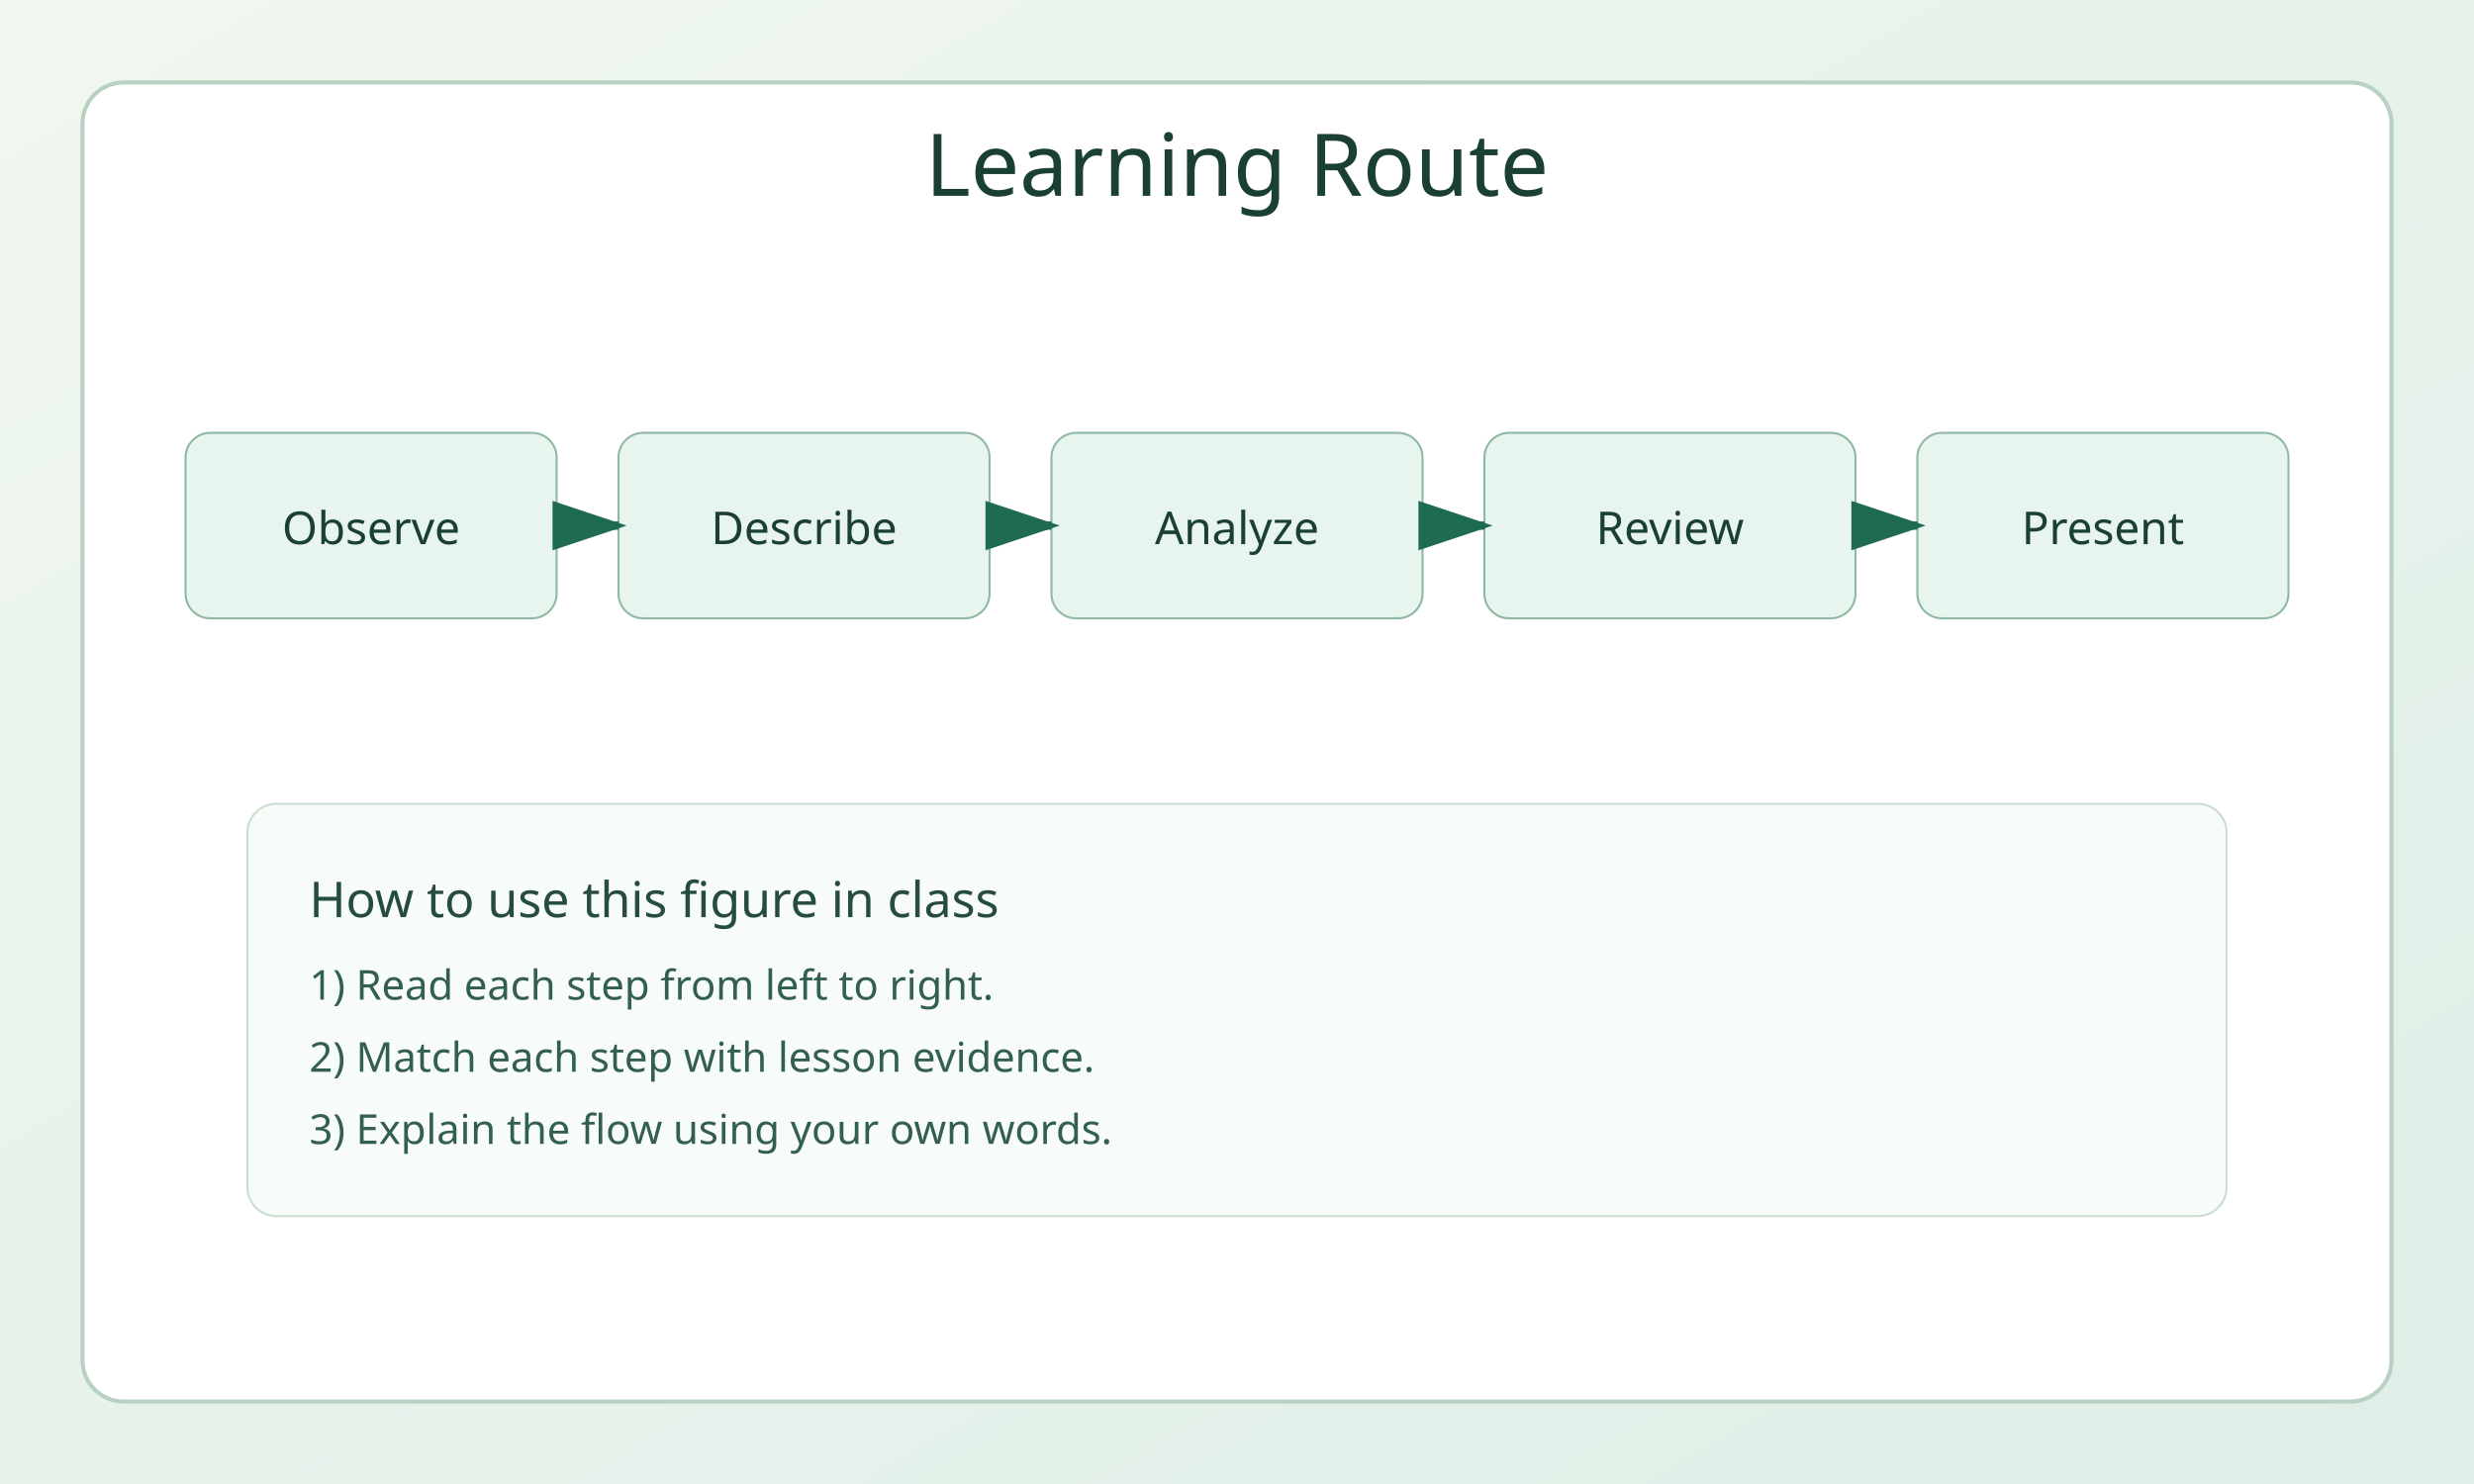
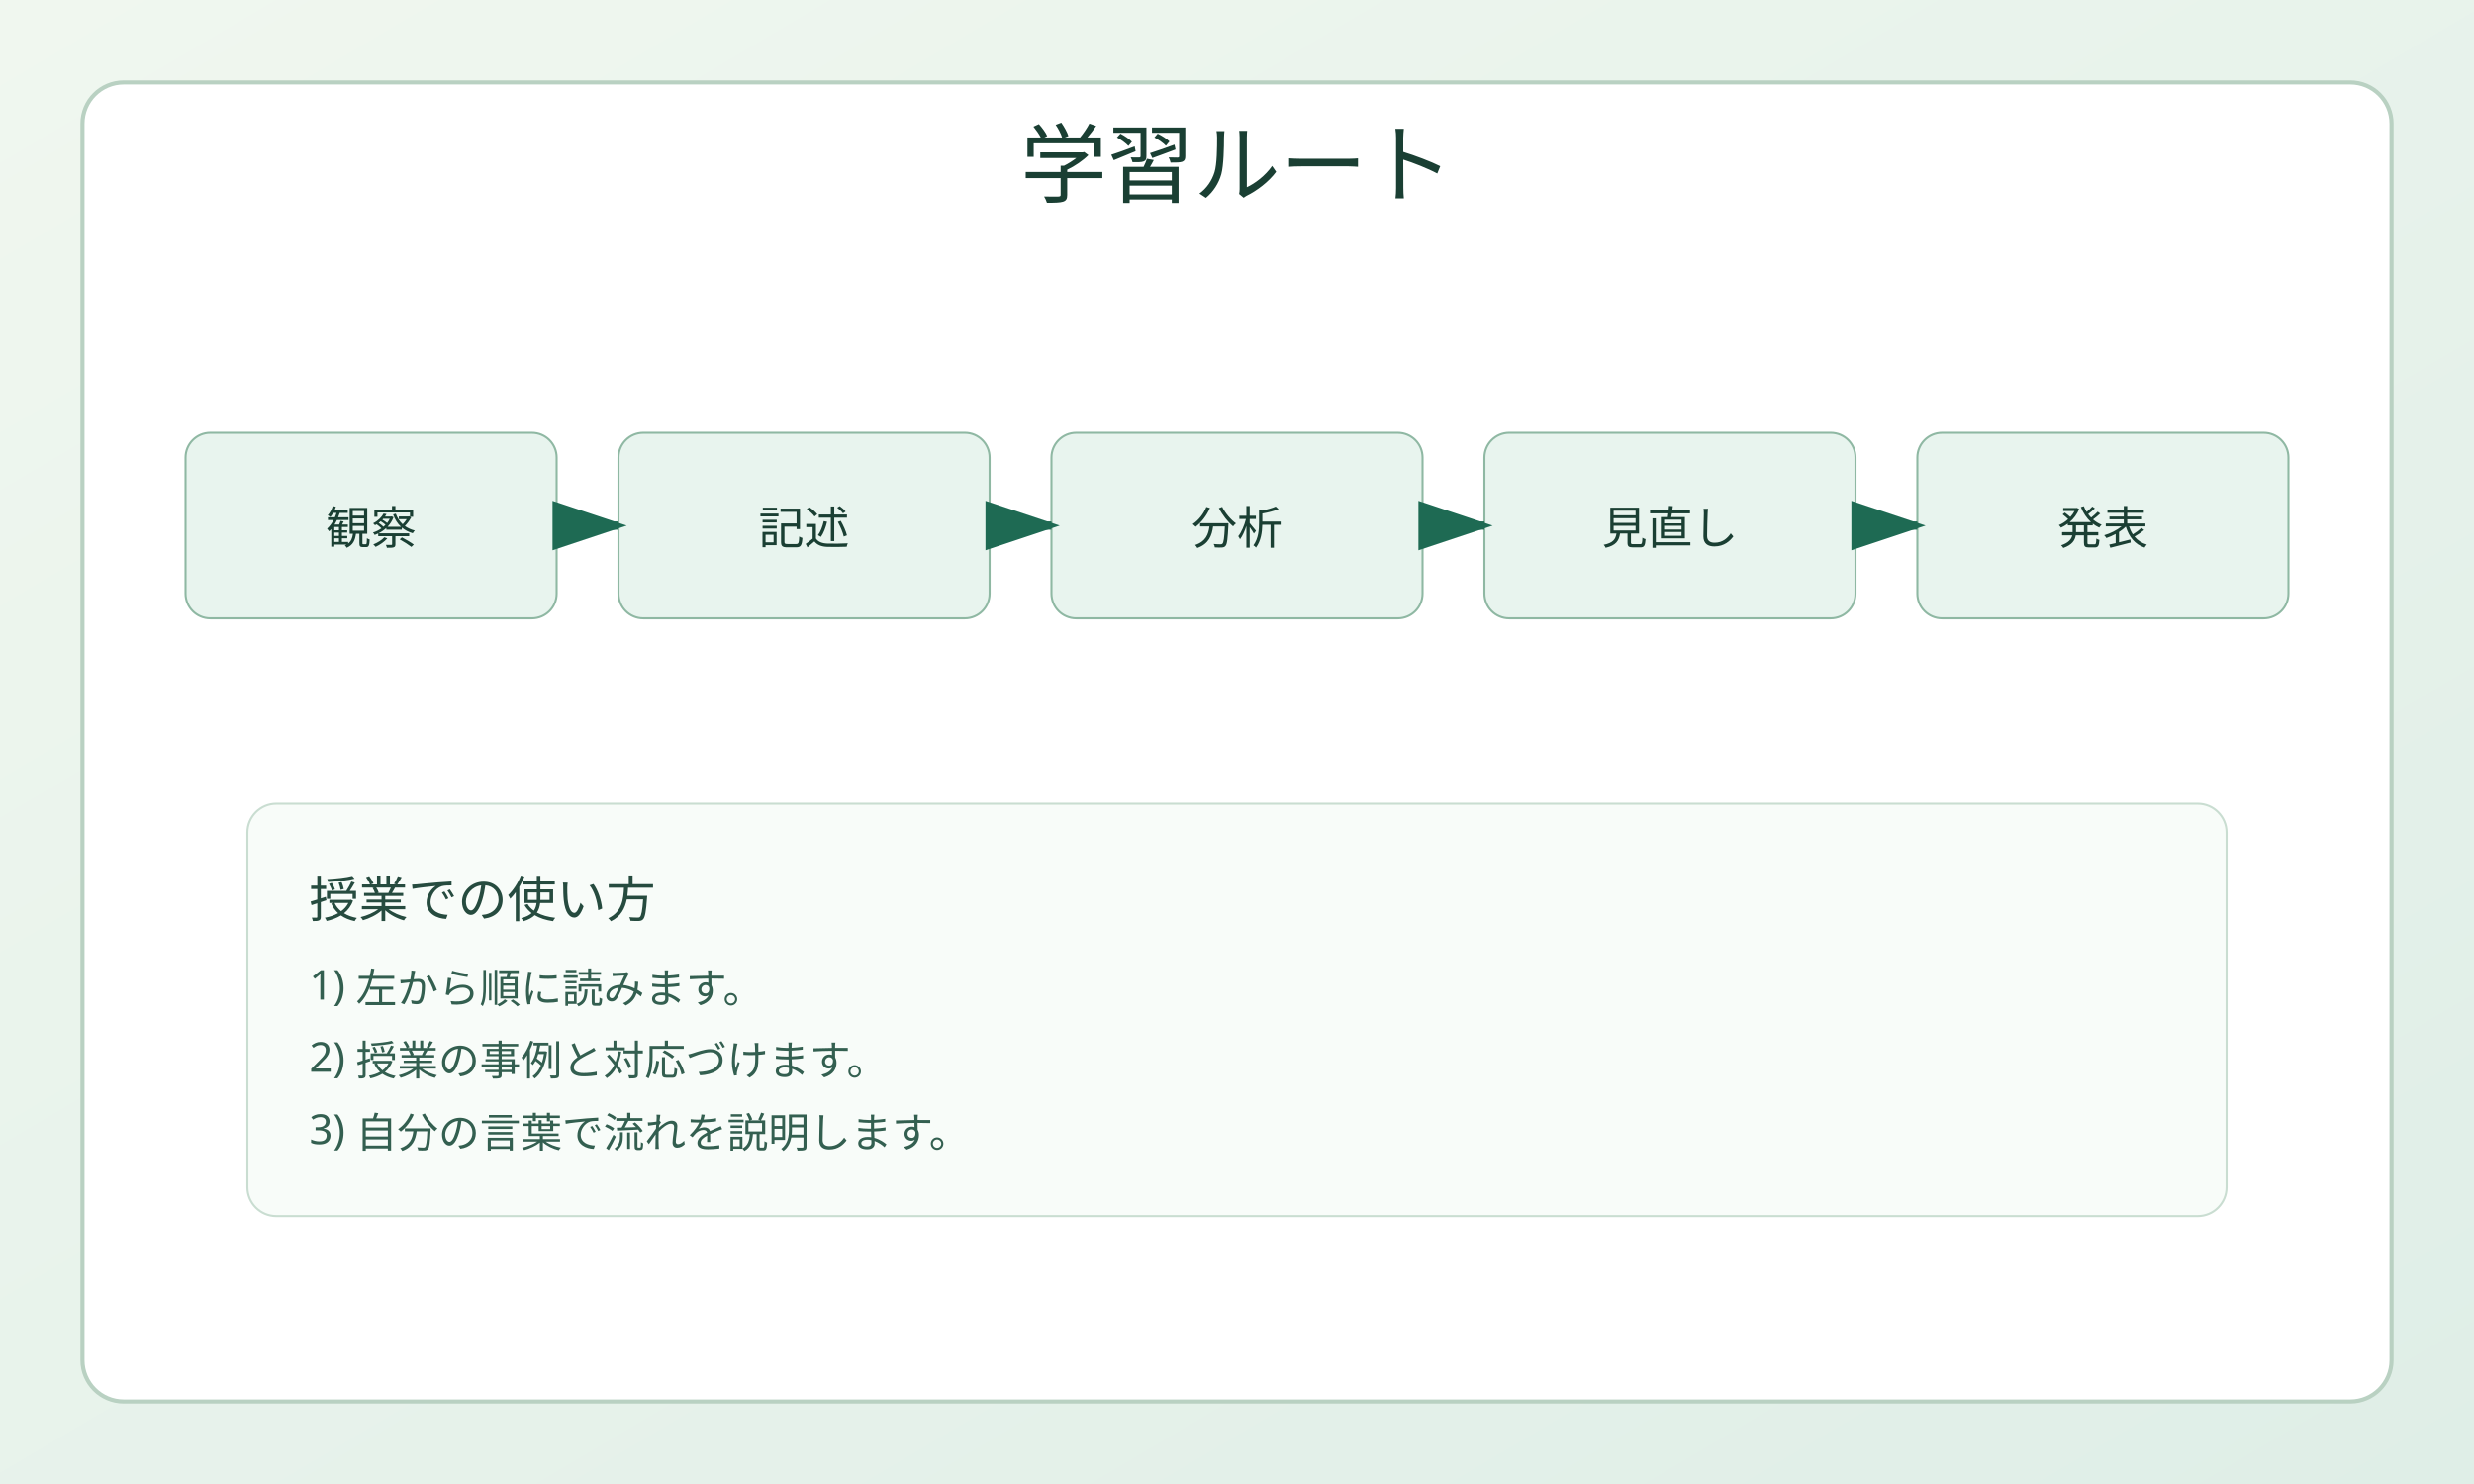
<svg xmlns="http://www.w3.org/2000/svg" width="1200" height="720" viewBox="0 0 1200 720" role="img" aria-labelledby="t d">
  <defs>
    <linearGradient id="g" x1="0" y1="0" x2="1" y2="1">
      <stop offset="0%" stop-color="#f0f7ef" />
      <stop offset="100%" stop-color="#dfeee7" />
    </linearGradient>
    <marker id="arrow" markerWidth="10" markerHeight="10" refX="8" refY="3" orient="auto">
      <path d="M0,0 L0,6 L9,3 z" fill="#1e6a53" />
    </marker>
  </defs>
  <rect x="0" y="0" width="1200" height="720" fill="url(#g)" />
  <rect x="40" y="40" width="1120" height="640" rx="20" fill="#ffffff" stroke="#b9d1c2" stroke-width="2" />
-   <text x="600" y="95" text-anchor="middle" font-family="Verdana, sans-serif" font-size="42" fill="#1a3f33">Learning Route</text>
+   <text x="600" y="95" text-anchor="middle" font-family="Verdana, sans-serif" font-size="42" fill="#1a3f33">学習ルート</text>
  <rect x="90" y="210" width="180" height="90" rx="12" fill="#e8f4ee" stroke="#8fb8a3" />
-   <text x="180" y="264" text-anchor="middle" font-family="Verdana, sans-serif" font-size="22" fill="#1a3f33">Observe</text>
+   <text x="180" y="264" text-anchor="middle" font-family="Verdana, sans-serif" font-size="22" fill="#1a3f33">観察</text>
  <rect x="300" y="210" width="180" height="90" rx="12" fill="#e8f4ee" stroke="#8fb8a3" />
-   <text x="390" y="264" text-anchor="middle" font-family="Verdana, sans-serif" font-size="22" fill="#1a3f33">Describe</text>
+   <text x="390" y="264" text-anchor="middle" font-family="Verdana, sans-serif" font-size="22" fill="#1a3f33">記述</text>
  <rect x="510" y="210" width="180" height="90" rx="12" fill="#e8f4ee" stroke="#8fb8a3" />
-   <text x="600" y="264" text-anchor="middle" font-family="Verdana, sans-serif" font-size="22" fill="#1a3f33">Analyze</text>
+   <text x="600" y="264" text-anchor="middle" font-family="Verdana, sans-serif" font-size="22" fill="#1a3f33">分析</text>
  <rect x="720" y="210" width="180" height="90" rx="12" fill="#e8f4ee" stroke="#8fb8a3" />
-   <text x="810" y="264" text-anchor="middle" font-family="Verdana, sans-serif" font-size="22" fill="#1a3f33">Review</text>
+   <text x="810" y="264" text-anchor="middle" font-family="Verdana, sans-serif" font-size="22" fill="#1a3f33">見直し</text>
  <rect x="930" y="210" width="180" height="90" rx="12" fill="#e8f4ee" stroke="#8fb8a3" />
-   <text x="1020" y="264" text-anchor="middle" font-family="Verdana, sans-serif" font-size="22" fill="#1a3f33">Present</text>
+   <text x="1020" y="264" text-anchor="middle" font-family="Verdana, sans-serif" font-size="22" fill="#1a3f33">発表</text>
  <line x1="270" y1="255" x2="300" y2="255" stroke="#1e6a53" stroke-width="4" marker-end="url(#arrow)" />
  <line x1="480" y1="255" x2="510" y2="255" stroke="#1e6a53" stroke-width="4" marker-end="url(#arrow)" />
  <line x1="690" y1="255" x2="720" y2="255" stroke="#1e6a53" stroke-width="4" marker-end="url(#arrow)" />
  <line x1="900" y1="255" x2="930" y2="255" stroke="#1e6a53" stroke-width="4" marker-end="url(#arrow)" />
  <rect x="120" y="390" width="960" height="200" rx="14" fill="#f8fcf9" stroke="#c9ddd1" />
-   <text x="150" y="445" font-family="Verdana, sans-serif" font-size="24" fill="#264b3f">How to use this figure in class</text>
-   <text x="150" y="485" font-family="Verdana, sans-serif" font-size="20" fill="#335f50">1) Read each step from left to right.</text>
-   <text x="150" y="520" font-family="Verdana, sans-serif" font-size="20" fill="#335f50">2) Match each step with lesson evidence.</text>
-   <text x="150" y="555" font-family="Verdana, sans-serif" font-size="20" fill="#335f50">3) Explain the flow using your own words.</text>
+   <text x="150" y="445" font-family="Verdana, sans-serif" font-size="24" fill="#264b3f">授業での使い方</text>
+   <text x="150" y="485" font-family="Verdana, sans-serif" font-size="20" fill="#335f50">1) 左から順に読みます。</text>
+   <text x="150" y="520" font-family="Verdana, sans-serif" font-size="20" fill="#335f50">2) 授業の事例と対応づけます。</text>
+   <text x="150" y="555" font-family="Verdana, sans-serif" font-size="20" fill="#335f50">3) 自分の言葉で流れを説明します。</text>
</svg>
